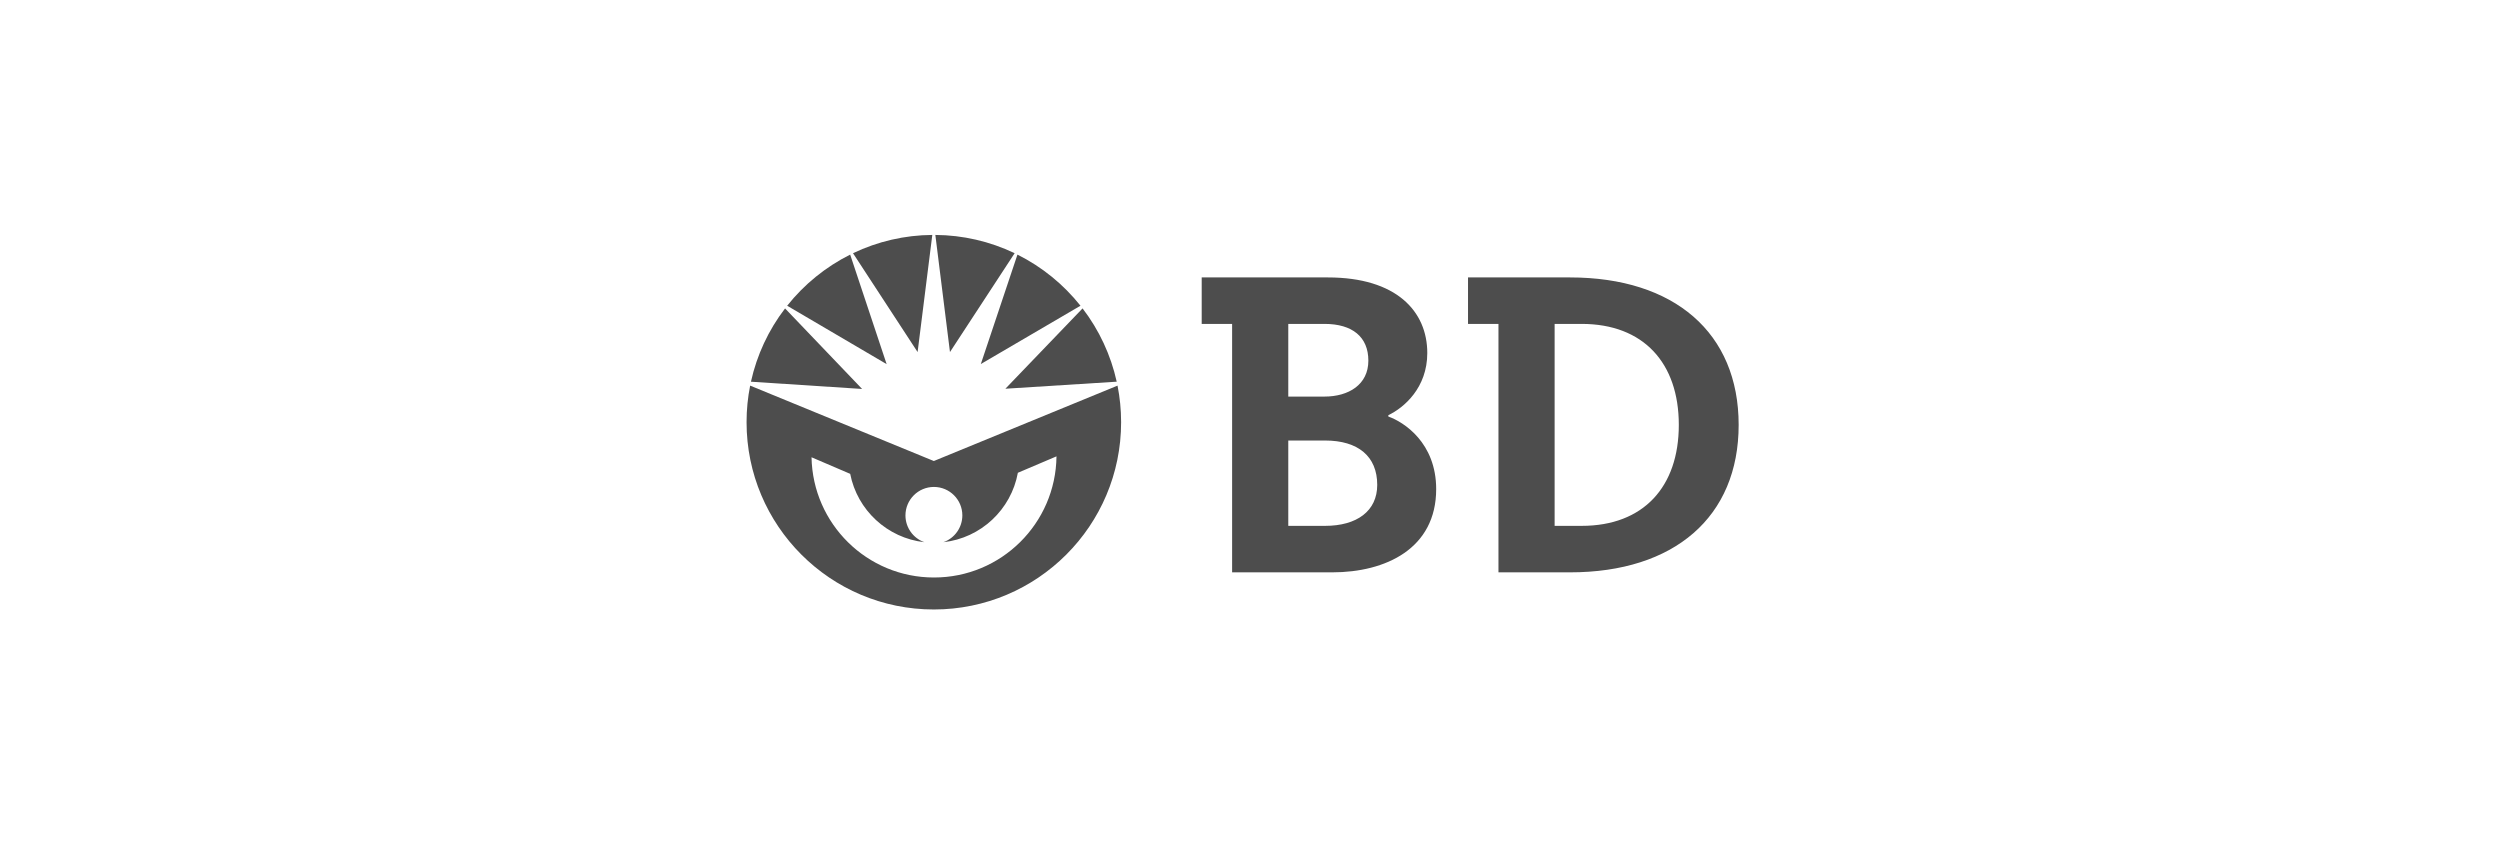
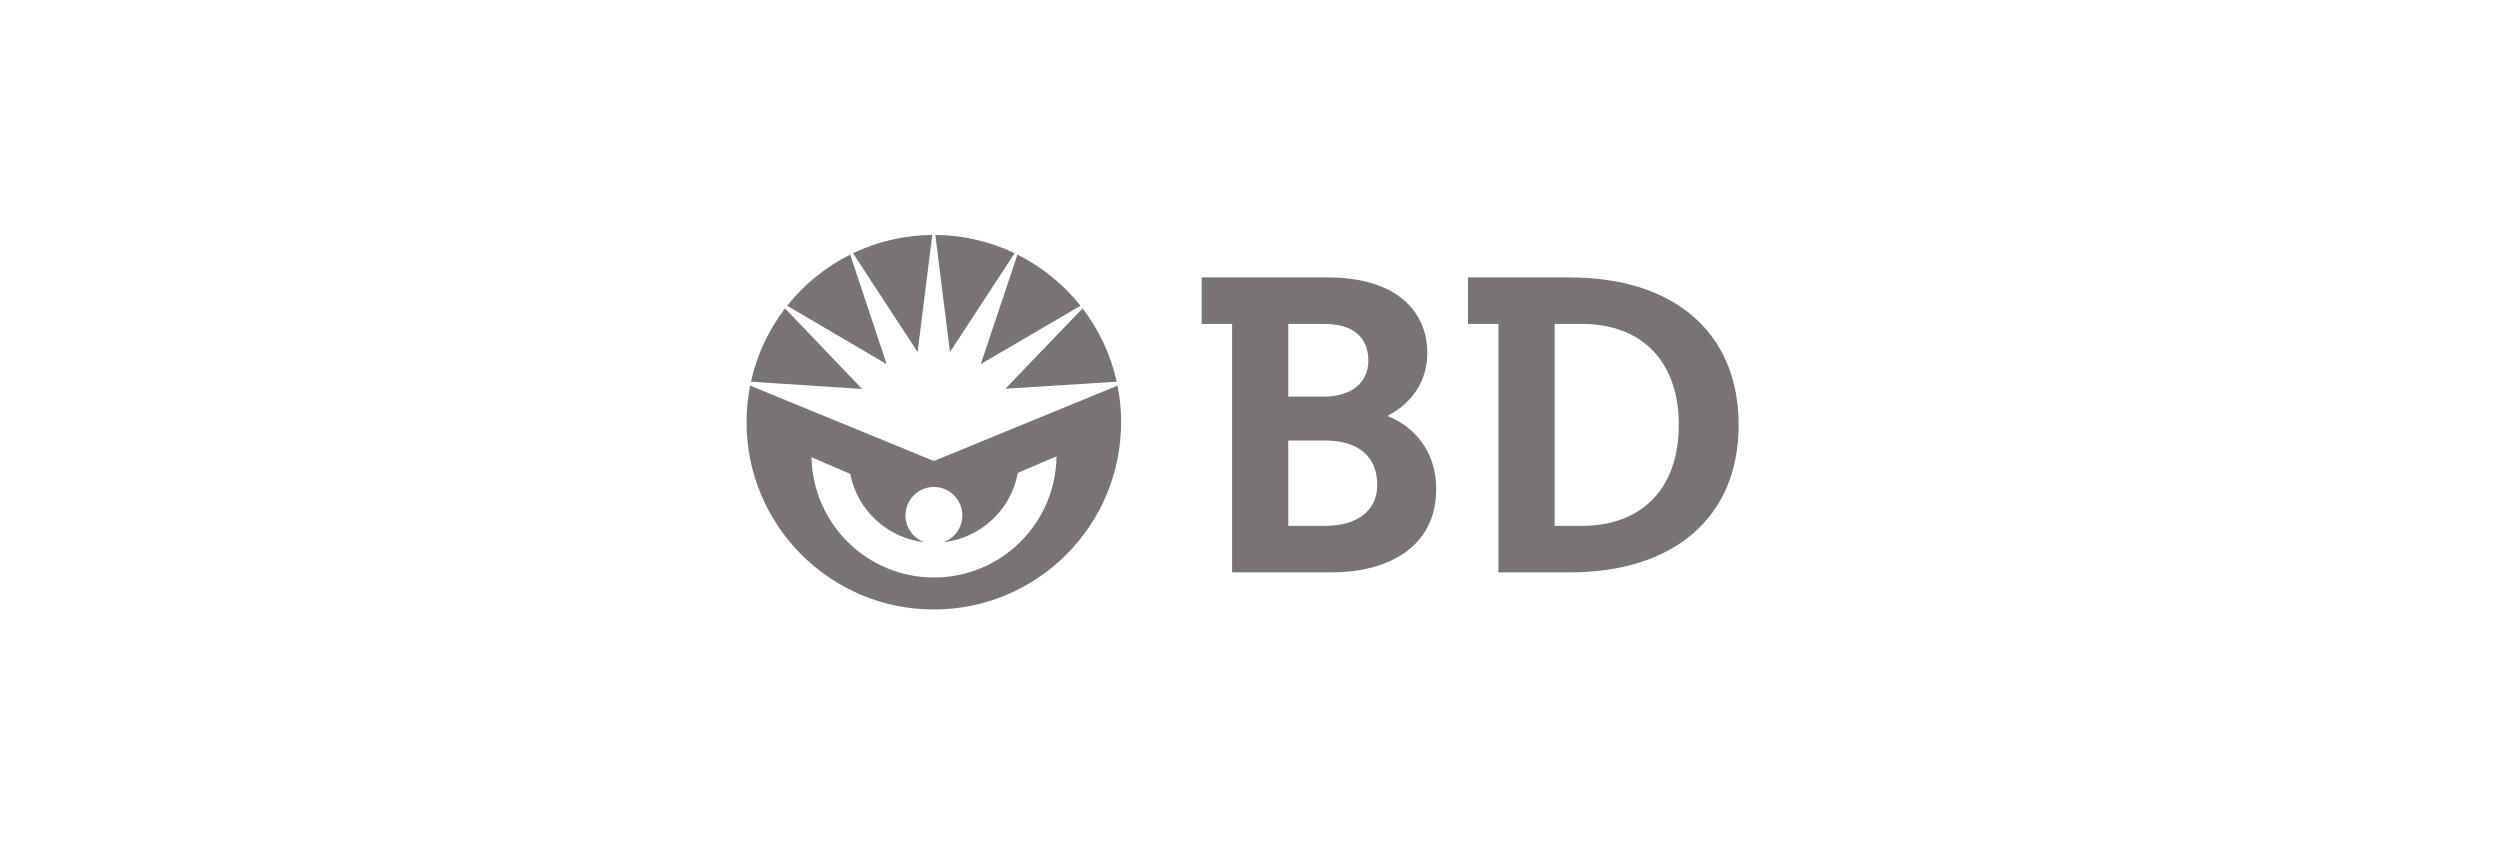
<svg xmlns="http://www.w3.org/2000/svg" version="1.1" id="Layer_1" x="0px" y="0px" width="326px" height="112px" viewBox="0 0 326 112" enable-background="new 0 0 326 112" xml:space="preserve">
-   <rect id="background" opacity="0" fill="#4D4D4D" width="326" height="112" />
+   <rect id="background" opacity="0" fill="#787473" width="326" height="112" />
  <g>
-     <path fill="#4D4D4D" d="M167.992,57.443h4.795c4.307,0,6.804,2.059,6.804,5.787c0,3.407-2.649,5.342-6.804,5.342h-4.795V57.443z    M167.992,42.237h4.722c3.624,0,5.72,1.686,5.72,4.794c0,3.131-2.583,4.683-5.72,4.683h-4.722V42.237z M181.039,54.138   c2.062-0.982,5.079-3.587,5.079-8.098c0-5.46-4.041-9.863-12.959-9.863h-16.458v6.063h3.966v32.394h13.056   c6.979,0,13.555-3.104,13.555-10.852c0-6.056-4.234-8.761-6.239-9.466V54.138L181.039,54.138L181.039,54.138z M218.917,55.405   c0,8.08-4.608,13.167-12.671,13.167h-3.523V42.237h3.523C214.309,42.237,218.917,47.33,218.917,55.405z M226.721,55.405   c0-12.008-8.396-19.228-21.995-19.228H191.43v6.062h3.97v32.395h9.326C218.326,74.634,226.721,67.416,226.721,55.405z" />
-     <path fill="#4D4D4D" d="M121.969,30.636c3.581,0.023,7.11,0.837,10.34,2.382l-8.433,12.89L121.969,30.636L121.969,30.636z    M127.899,47.47l12.996-7.603c-2.222-2.794-5.026-5.07-8.219-6.668L127.899,47.47L127.899,47.47z M131.103,50.69l14.516-0.918   c-0.768-3.472-2.288-6.734-4.452-9.557C138.339,43.158,131.103,50.69,131.103,50.69L131.103,50.69z M115.618,47.484L110.863,33.2   c-3.191,1.599-5.996,3.875-8.217,6.668L115.618,47.484L115.618,47.484z M112.418,50.72l-10.046-10.502   c-2.163,2.822-3.682,6.084-4.449,9.557L112.418,50.72z M121.572,30.636c-3.58,0.023-7.11,0.838-10.339,2.383l8.422,12.89   L121.572,30.636L121.572,30.636z" />
-     <path fill="#4D4D4D" d="M145.726,50.285l-23.954,9.832l-23.953-9.832c-0.308,1.544-0.467,3.137-0.467,4.77   c0,13.488,10.935,24.421,24.421,24.421s24.42-10.933,24.42-24.421C146.193,53.422,146.031,51.828,145.726,50.285z M121.789,75.306   c-8.725,0-15.806-6.996-15.966-15.678l5.043,2.162c0.921,4.723,4.831,8.377,9.679,8.914c-1.481-0.521-2.473-1.921-2.474-3.491   c0-2.054,1.665-3.716,3.711-3.716s3.708,1.662,3.708,3.711c-0.001,1.572-0.993,2.973-2.475,3.496   c4.901-0.539,8.842-4.261,9.714-9.053l0,0l5.037-2.143C137.669,68.254,130.555,75.311,121.789,75.306z" />
+     <path fill="#787473" d="M167.992,57.443h4.795c4.307,0,6.804,2.059,6.804,5.787c0,3.407-2.649,5.342-6.804,5.342h-4.795V57.443z    M167.992,42.237h4.722c3.624,0,5.72,1.686,5.72,4.794c0,3.131-2.583,4.683-5.72,4.683h-4.722V42.237z M181.039,54.138   c2.062-0.982,5.079-3.587,5.079-8.098c0-5.46-4.041-9.863-12.959-9.863h-16.458v6.063h3.966v32.394h13.056   c6.979,0,13.555-3.104,13.555-10.852c0-6.056-4.234-8.761-6.239-9.466V54.138L181.039,54.138L181.039,54.138z M218.917,55.405   c0,8.08-4.608,13.167-12.671,13.167h-3.523V42.237h3.523C214.309,42.237,218.917,47.33,218.917,55.405z M226.721,55.405   c0-12.008-8.396-19.228-21.995-19.228H191.43v6.062h3.97v32.395h9.326C218.326,74.634,226.721,67.416,226.721,55.405z" />
+     <path fill="#787473" d="M121.969,30.636c3.581,0.023,7.11,0.837,10.34,2.382l-8.433,12.89L121.969,30.636L121.969,30.636z    M127.899,47.47l12.996-7.603c-2.222-2.794-5.026-5.07-8.219-6.668L127.899,47.47L127.899,47.47z M131.103,50.69l14.516-0.918   c-0.768-3.472-2.288-6.734-4.452-9.557C138.339,43.158,131.103,50.69,131.103,50.69L131.103,50.69z M115.618,47.484L110.863,33.2   c-3.191,1.599-5.996,3.875-8.217,6.668L115.618,47.484L115.618,47.484z M112.418,50.72l-10.046-10.502   c-2.163,2.822-3.682,6.084-4.449,9.557L112.418,50.72z M121.572,30.636c-3.58,0.023-7.11,0.838-10.339,2.383l8.422,12.89   L121.572,30.636L121.572,30.636z" />
+     <path fill="#787473" d="M145.726,50.285l-23.954,9.832l-23.953-9.832c-0.308,1.544-0.467,3.137-0.467,4.77   c0,13.488,10.935,24.421,24.421,24.421s24.42-10.933,24.42-24.421C146.193,53.422,146.031,51.828,145.726,50.285z M121.789,75.306   c-8.725,0-15.806-6.996-15.966-15.678l5.043,2.162c0.921,4.723,4.831,8.377,9.679,8.914c-1.481-0.521-2.473-1.921-2.474-3.491   c0-2.054,1.665-3.716,3.711-3.716s3.708,1.662,3.708,3.711c-0.001,1.572-0.993,2.973-2.475,3.496   c4.901-0.539,8.842-4.261,9.714-9.053l0,0l5.037-2.143C137.669,68.254,130.555,75.311,121.789,75.306z" />
  </g>
</svg>
